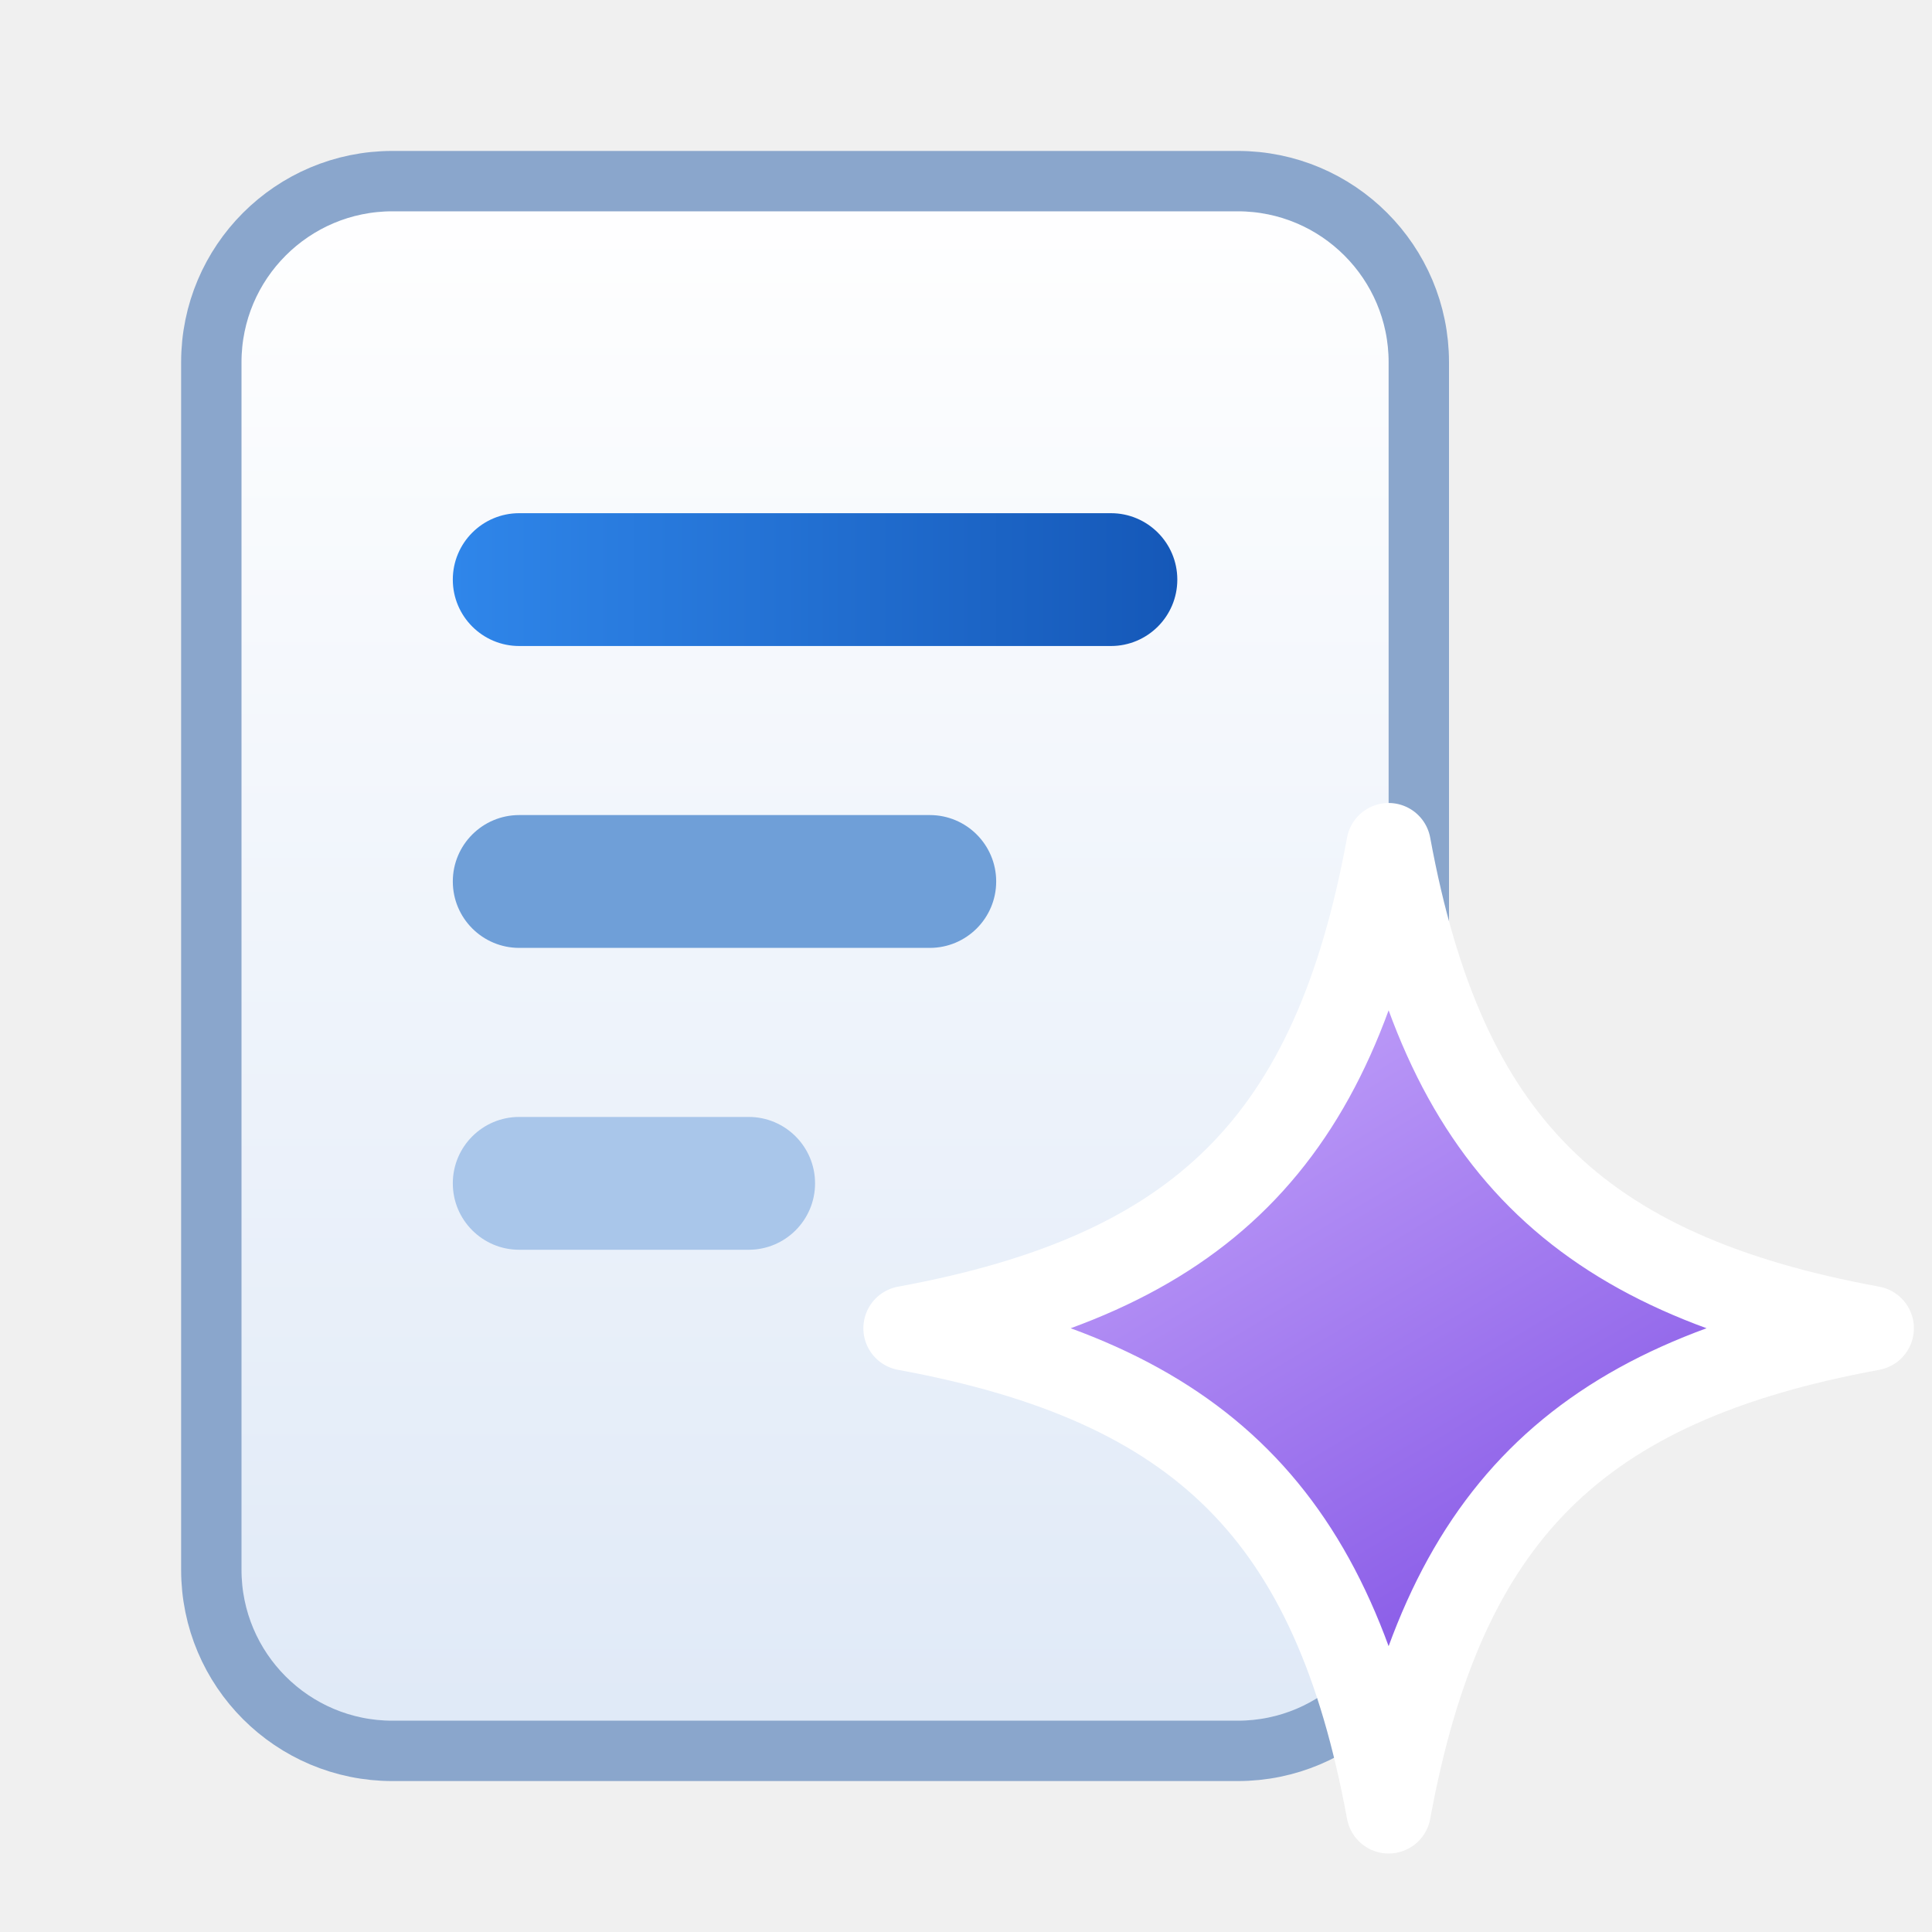
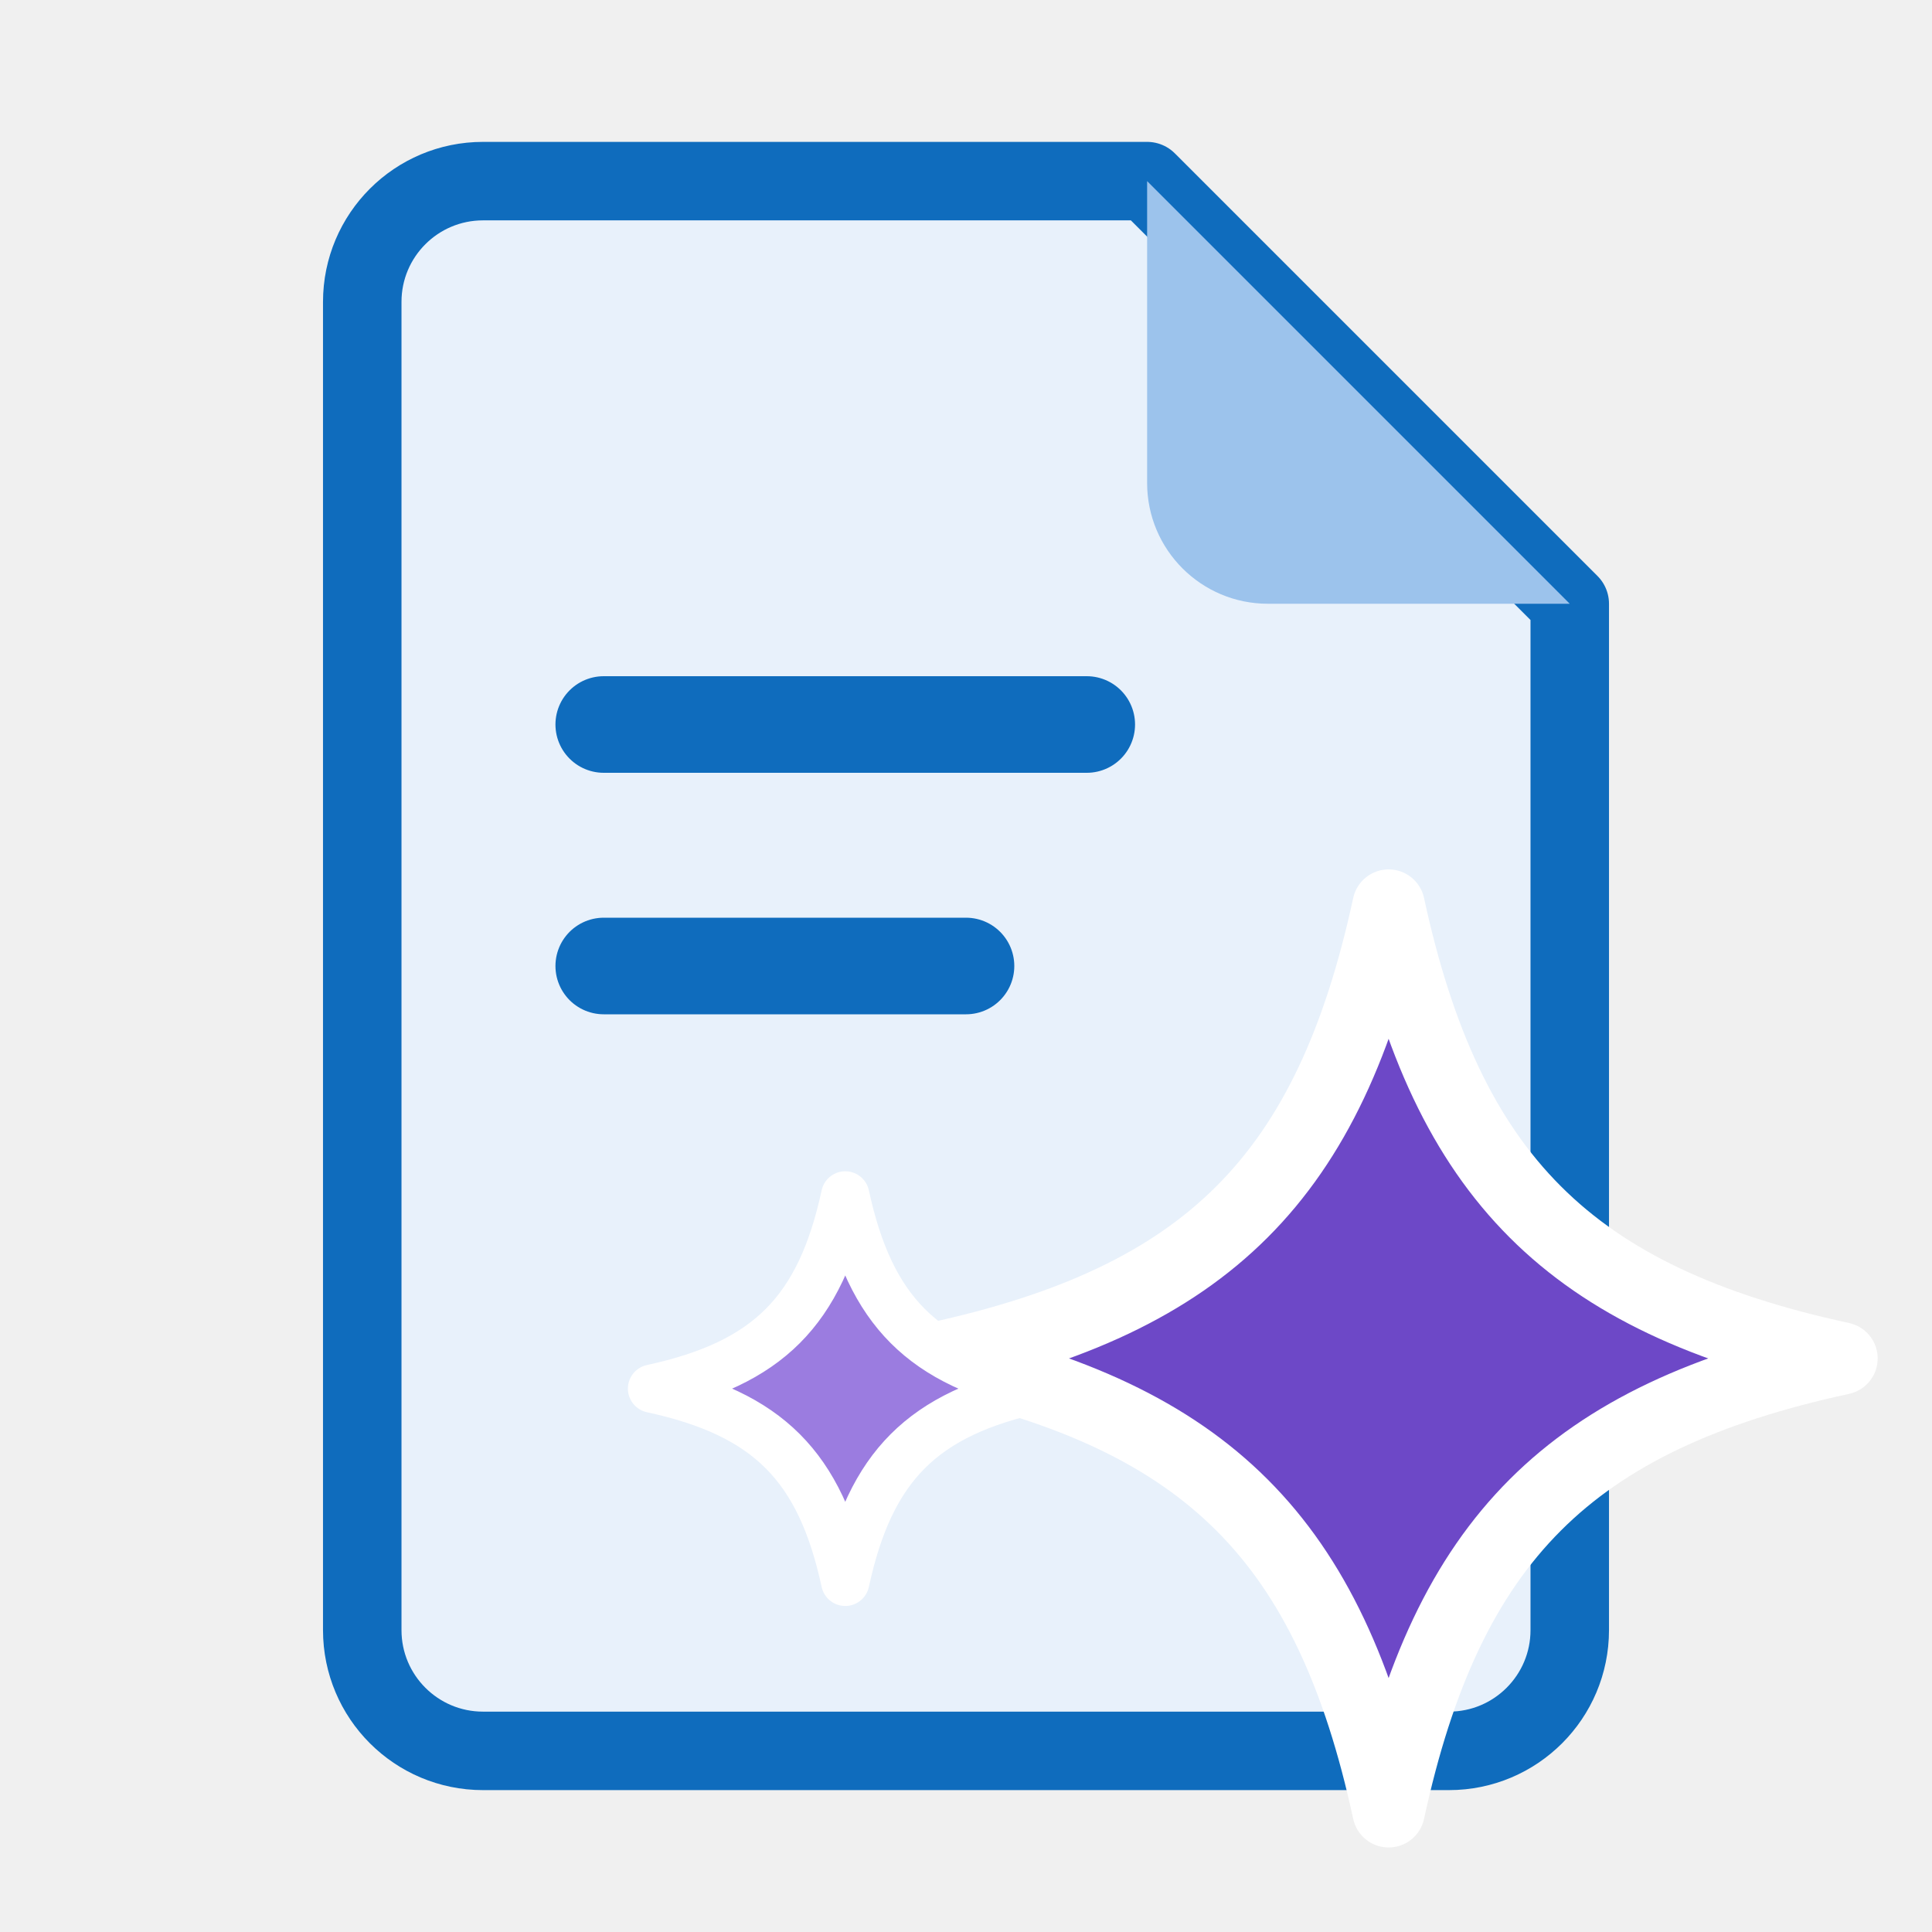
<svg xmlns="http://www.w3.org/2000/svg" viewBox="0 0 32 32" width="32" height="32">
-   <defs>
-     <linearGradient id="aiSheet" x1="0" y1="0" x2="0" y2="1">
-       <stop offset="0" stop-color="#ffffff" />
-       <stop offset="1" stop-color="#dfe9f7" />
-     </linearGradient>
-     <linearGradient id="aiLine" x1="0" y1="0" x2="1" y2="0">
-       <stop offset="0" stop-color="#2f86ea" />
-       <stop offset="1" stop-color="#1558b8" />
-     </linearGradient>
-     <linearGradient id="gmSpark" x1="0.2" y1="0" x2="0.8" y2="1">
-       <stop offset="0" stop-color="#d2b6ff" />
-       <stop offset="1" stop-color="#7340e0" />
-     </linearGradient>
-   </defs>
-   <rect x="3.5" y="3" width="20" height="26" rx="3" fill="url(#aiSheet)" stroke="#8aa6cc" stroke-width="1" />
-   <rect x="7.5" y="8.5" width="12" height="2.2" rx="1.1" fill="url(#aiLine)" />
-   <rect x="7.5" y="13.5" width="9" height="2.2" rx="1.1" fill="#6f9fd8" />
-   <rect x="7.5" y="18.5" width="6" height="2.2" rx="1.1" fill="#a9c6ea" />
-   <path d="M23 14c.9 4.9 3.1 7.1 8 8-4.9.9-7.1 3.1-8 8-.9-4.9-3.1-7.1-8-8 4.9-.9 7.1-3.1 8-8z" fill="url(#gmSpark)" stroke="#ffffff" stroke-width="1.4" stroke-linejoin="round" />
+   <path d="M8 3h11l7 7v17a2 2 0 0 1-2 2H8a2 2 0 0 1-2-2V5a2 2 0 0 1 2-2z" fill="#e8f1fb" stroke="#0f6cbd" stroke-width="1.3" stroke-linecap="round" stroke-linejoin="round" />
+   <path d="M19 3v5a2 2 0 0 0 2 2h5z" fill="#9cc3ec" />
+   <path d="M10 12h8M10 16h6" fill="none" stroke="#0f6cbd" stroke-width="1.6" stroke-linecap="round" stroke-linejoin="round" />
+   <path d="M23 15c0.975 4.5 3 6.525 7.5 7.5c-4.5 0.975 -6.525 3 -7.5 7.5c-0.975 -4.5 -3 -6.525 -7.5 -7.5c4.5 -0.975 6.525 -3 7.5 -7.5z" fill="#6d48c7" stroke="#ffffff" stroke-width="1.2" stroke-linecap="round" stroke-linejoin="round" />
+   <path d="M14 19.8c0.416 1.92 1.28 2.784 3.2 3.2c-1.92 0.416 -2.784 1.28 -3.2 3.2c-0.416 -1.92 -1.28 -2.784 -3.2 -3.2c1.92 -0.416 2.784 -1.28 3.2 -3.2z" fill="#9b7ce0" stroke="#ffffff" stroke-width="0.8" stroke-linecap="round" stroke-linejoin="round" />
</svg>
